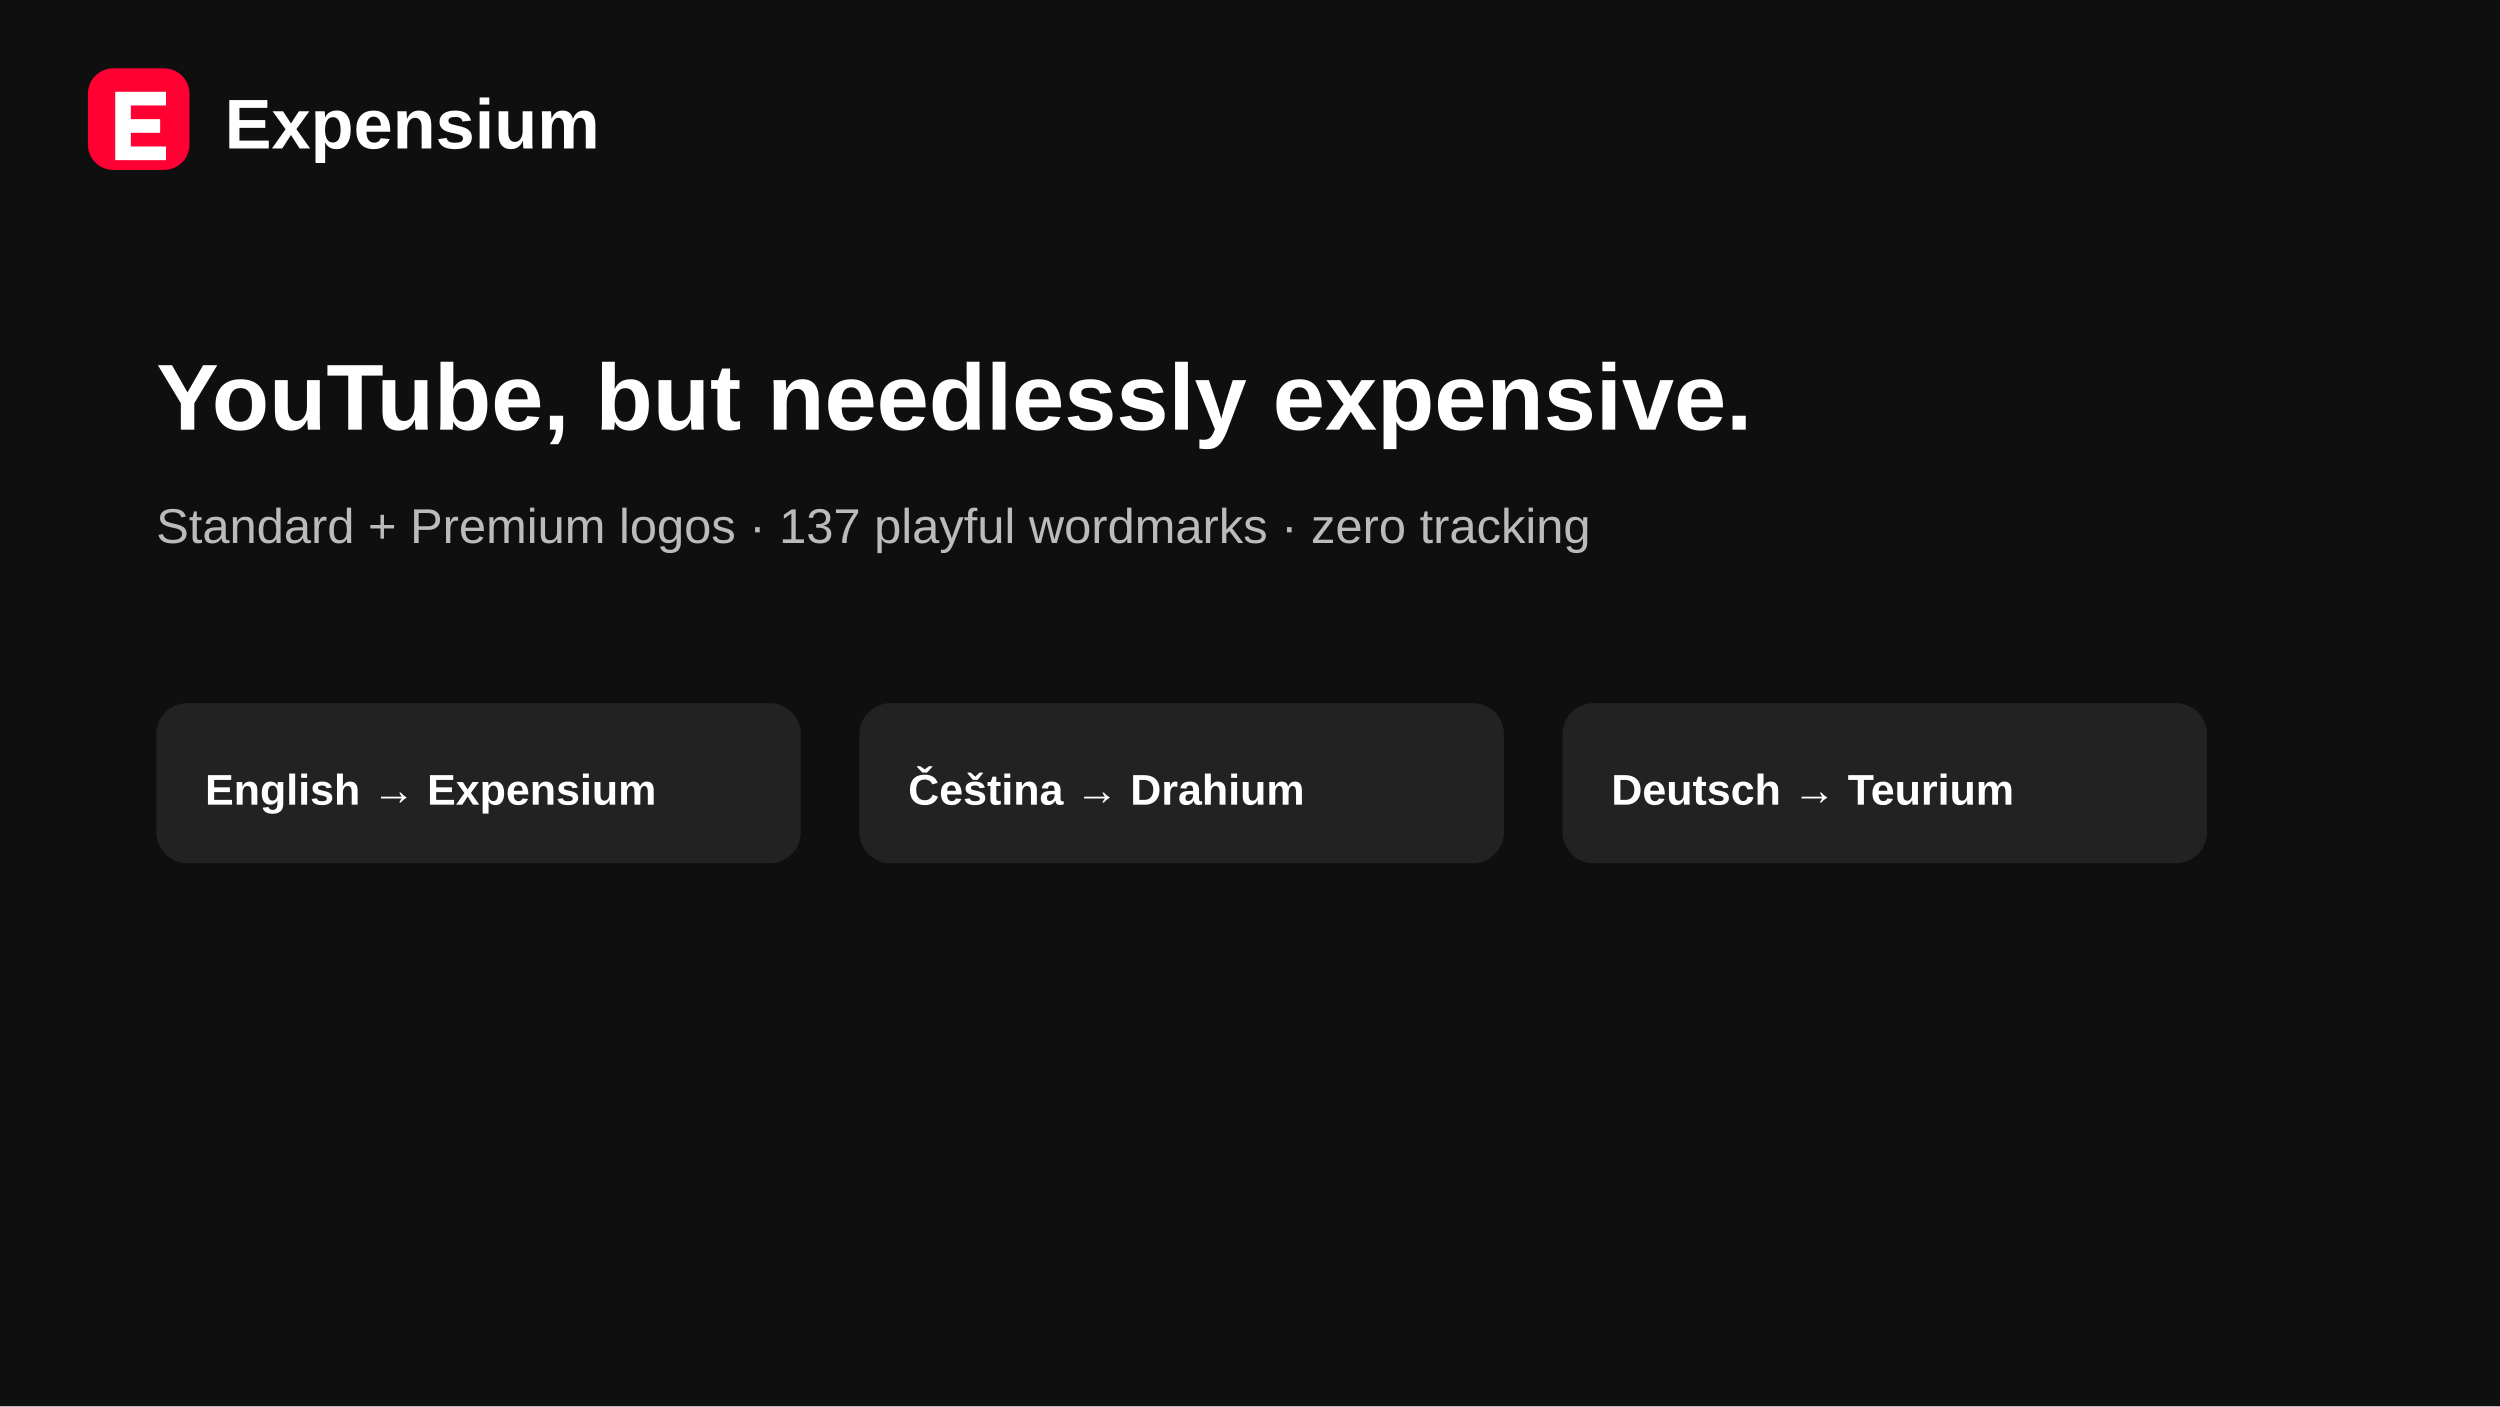
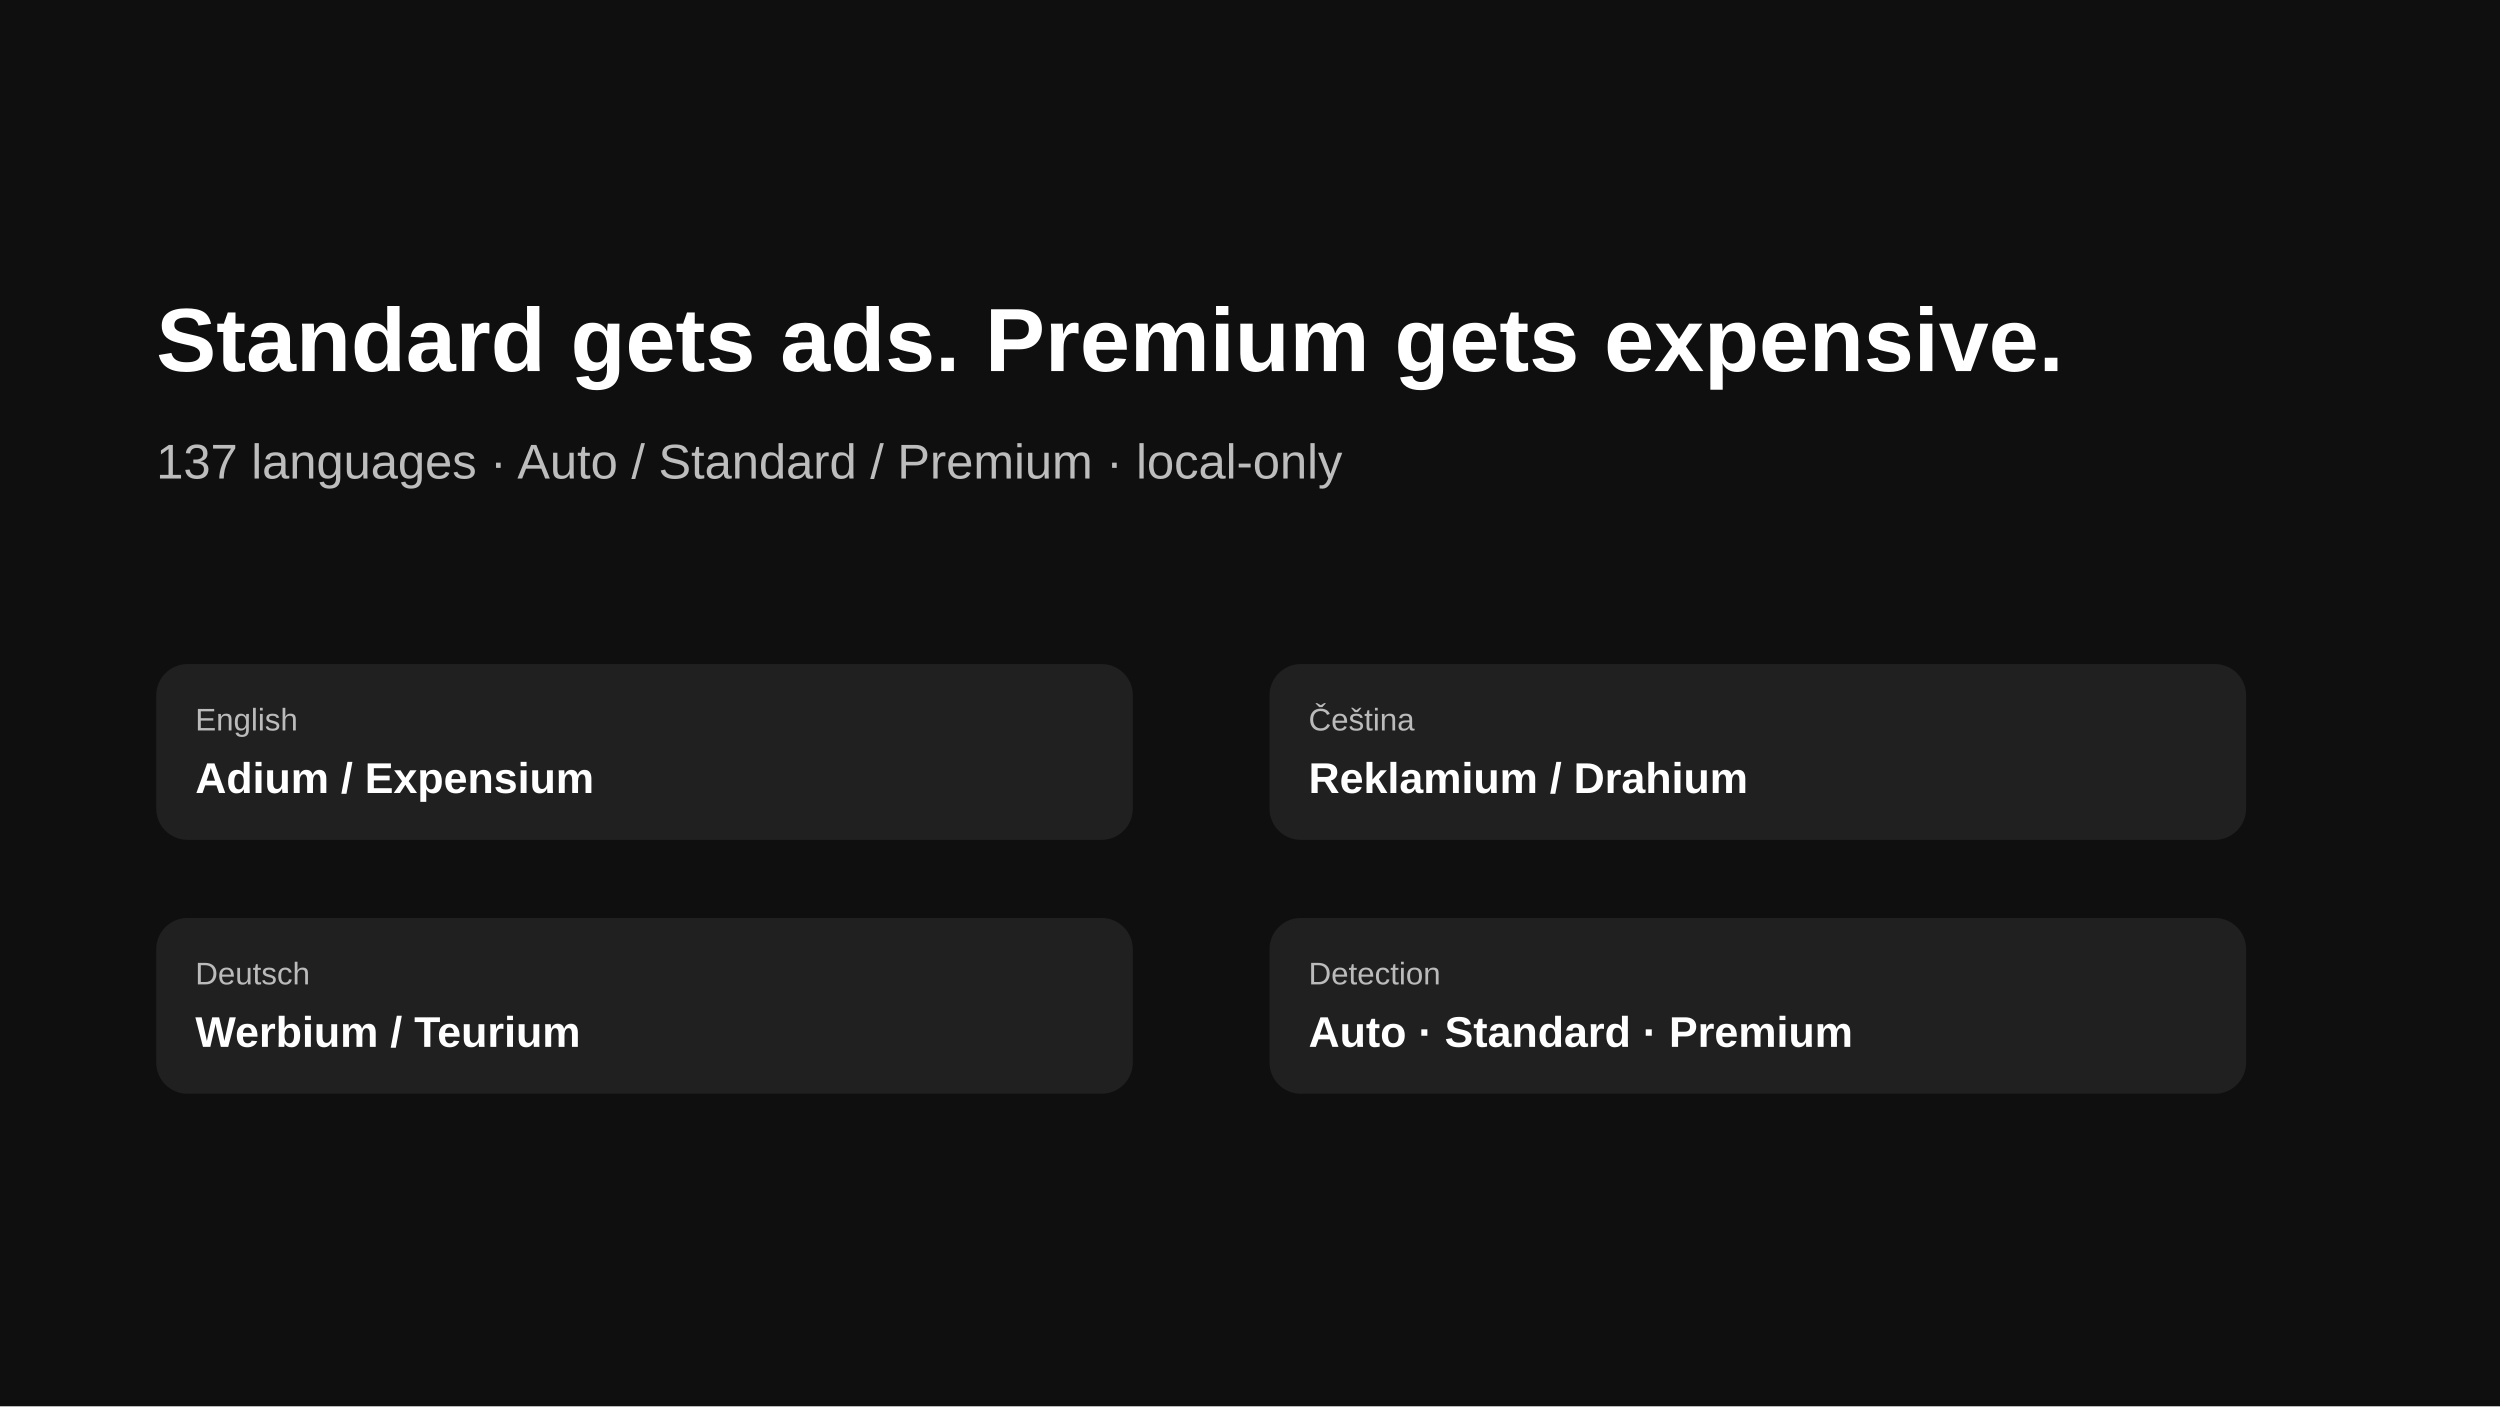
<svg xmlns="http://www.w3.org/2000/svg" width="1280" height="720" viewBox="0 0 1280 720">
  <rect width="1280" height="720" fill="#0f0f0f" />
-   <rect x="45" y="35" width="52" height="52" rx="13" fill="#ff0033" />
-   <path fill="#fff" d="M59 47h26v7H67v7h15v7H67v7h18v7H59z" />
-   <text x="115" y="76" fill="#fff" font-family="Arial,sans-serif" font-size="36" font-weight="700">Expensium</text>
-   <text x="80" y="220" fill="#fff" font-family="Arial,sans-serif" font-size="48" font-weight="700">YouTube, but needlessly expensive.</text>
-   <text x="80" y="278" fill="#bbb" font-family="Arial,sans-serif" font-size="25">Standard + Premium logos · 137 playful wordmarks · zero tracking</text>
-   <g font-family="Arial,sans-serif" font-size="22" font-weight="700" fill="#fff">
-     <rect x="80" y="360" width="330" height="82" rx="16" fill="#222" />
-     <text x="105" y="412">English → Expensium</text>
-     <rect x="440" y="360" width="330" height="82" rx="16" fill="#222" />
-     <text x="465" y="412">Čeština → Drahium</text>
-     <rect x="800" y="360" width="330" height="82" rx="16" fill="#222" />
-     <text x="825" y="412">Deutsch → Teurium</text>
+   <text x="80" y="190" fill="#fff" font-family="Arial,sans-serif" font-size="46" font-weight="700">Standard gets ads. Premium gets expensive.</text>
+   <text x="80" y="245" fill="#bdbdbd" font-family="Arial,sans-serif" font-size="25">137 languages · Auto / Standard / Premium · local-only</text>
+   <g font-family="Arial,sans-serif">
+     <g transform="translate(80 340)">
+       <rect width="500" height="90" rx="16" fill="#202020" />
+       <text x="20" y="34" fill="#bbb" font-size="16">English</text>
+       <text x="20" y="66" fill="#fff" font-size="22" font-weight="700">Adium / Expensium</text>
+     </g>
+     <g transform="translate(650 340)">
+       <rect width="500" height="90" rx="16" fill="#202020" />
+       <text x="20" y="34" fill="#bbb" font-size="16">Čeština</text>
+       <text x="20" y="66" fill="#fff" font-size="22" font-weight="700">Reklamium / Drahium</text>
+     </g>
+     <g transform="translate(80 470)">
+       <rect width="500" height="90" rx="16" fill="#202020" />
+       <text x="20" y="34" fill="#bbb" font-size="16">Deutsch</text>
+       <text x="20" y="66" fill="#fff" font-size="22" font-weight="700">Werbium / Teurium</text>
+     </g>
+     <g transform="translate(650 470)">
+       <rect width="500" height="90" rx="16" fill="#202020" />
+       <text x="20" y="34" fill="#bbb" font-size="16">Detection</text>
+       <text x="20" y="66" fill="#fff" font-size="22" font-weight="700">Auto · Standard · Premium</text>
+     </g>
  </g>
</svg>
